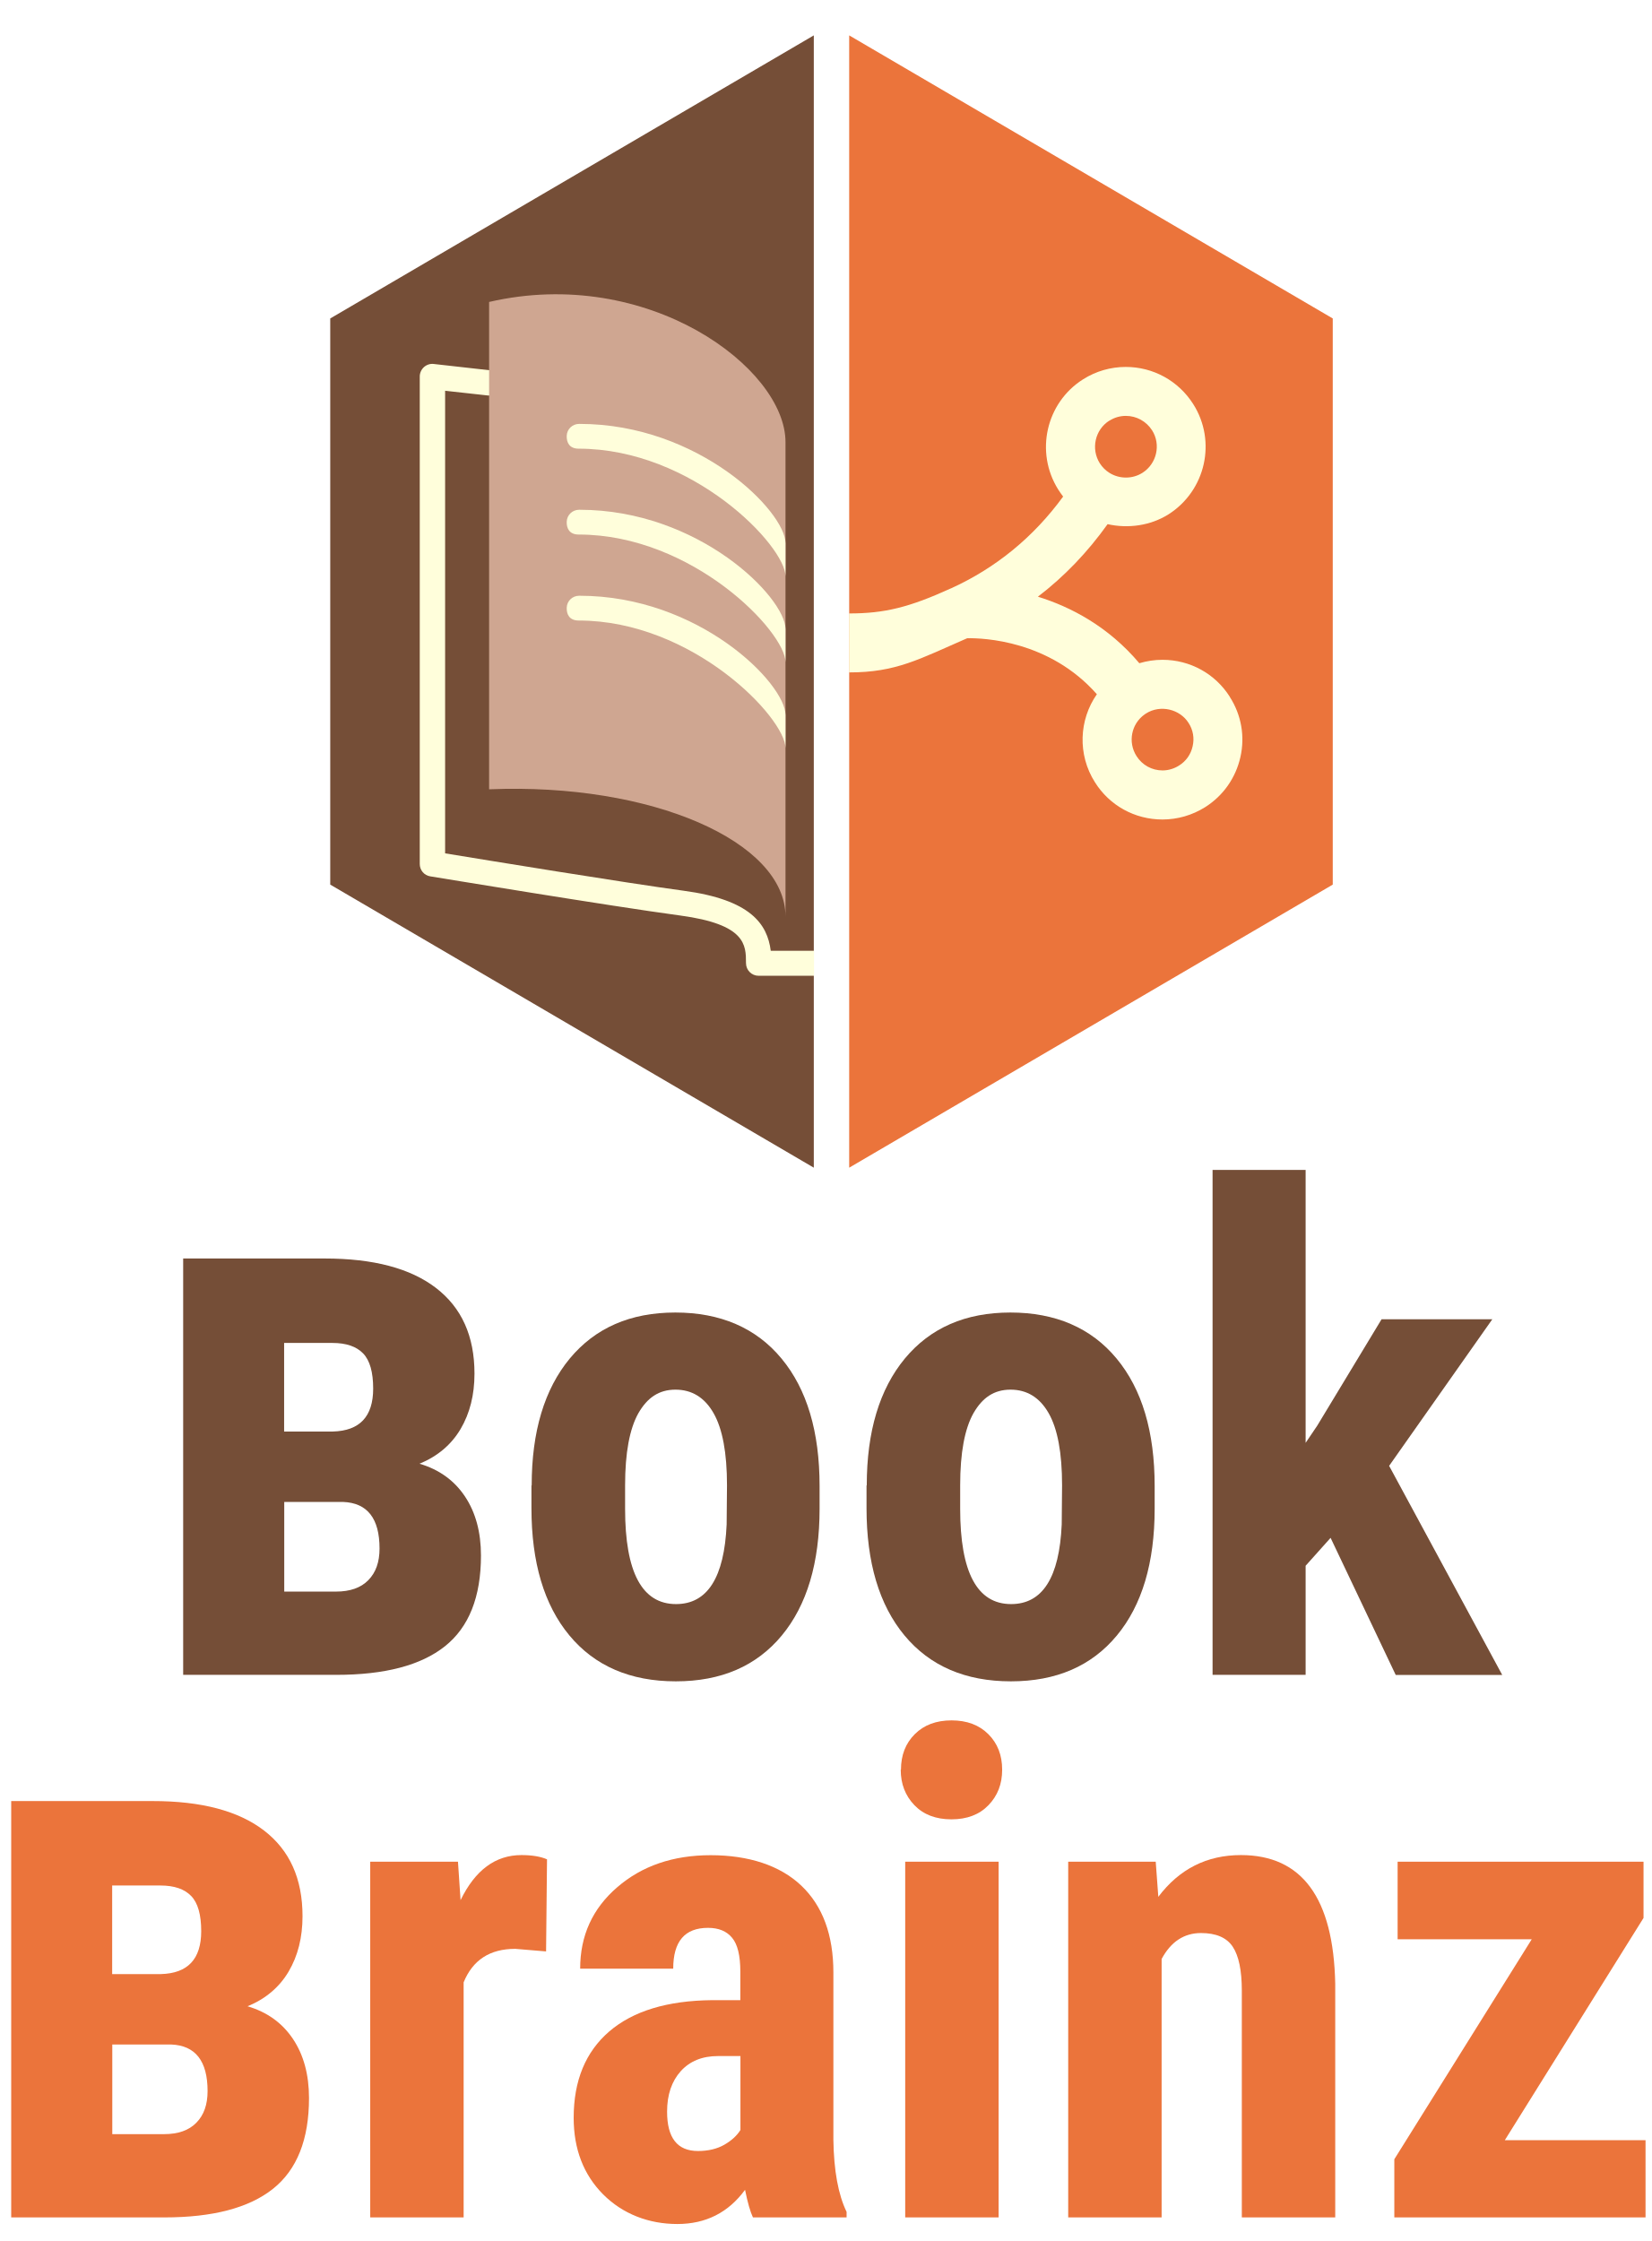
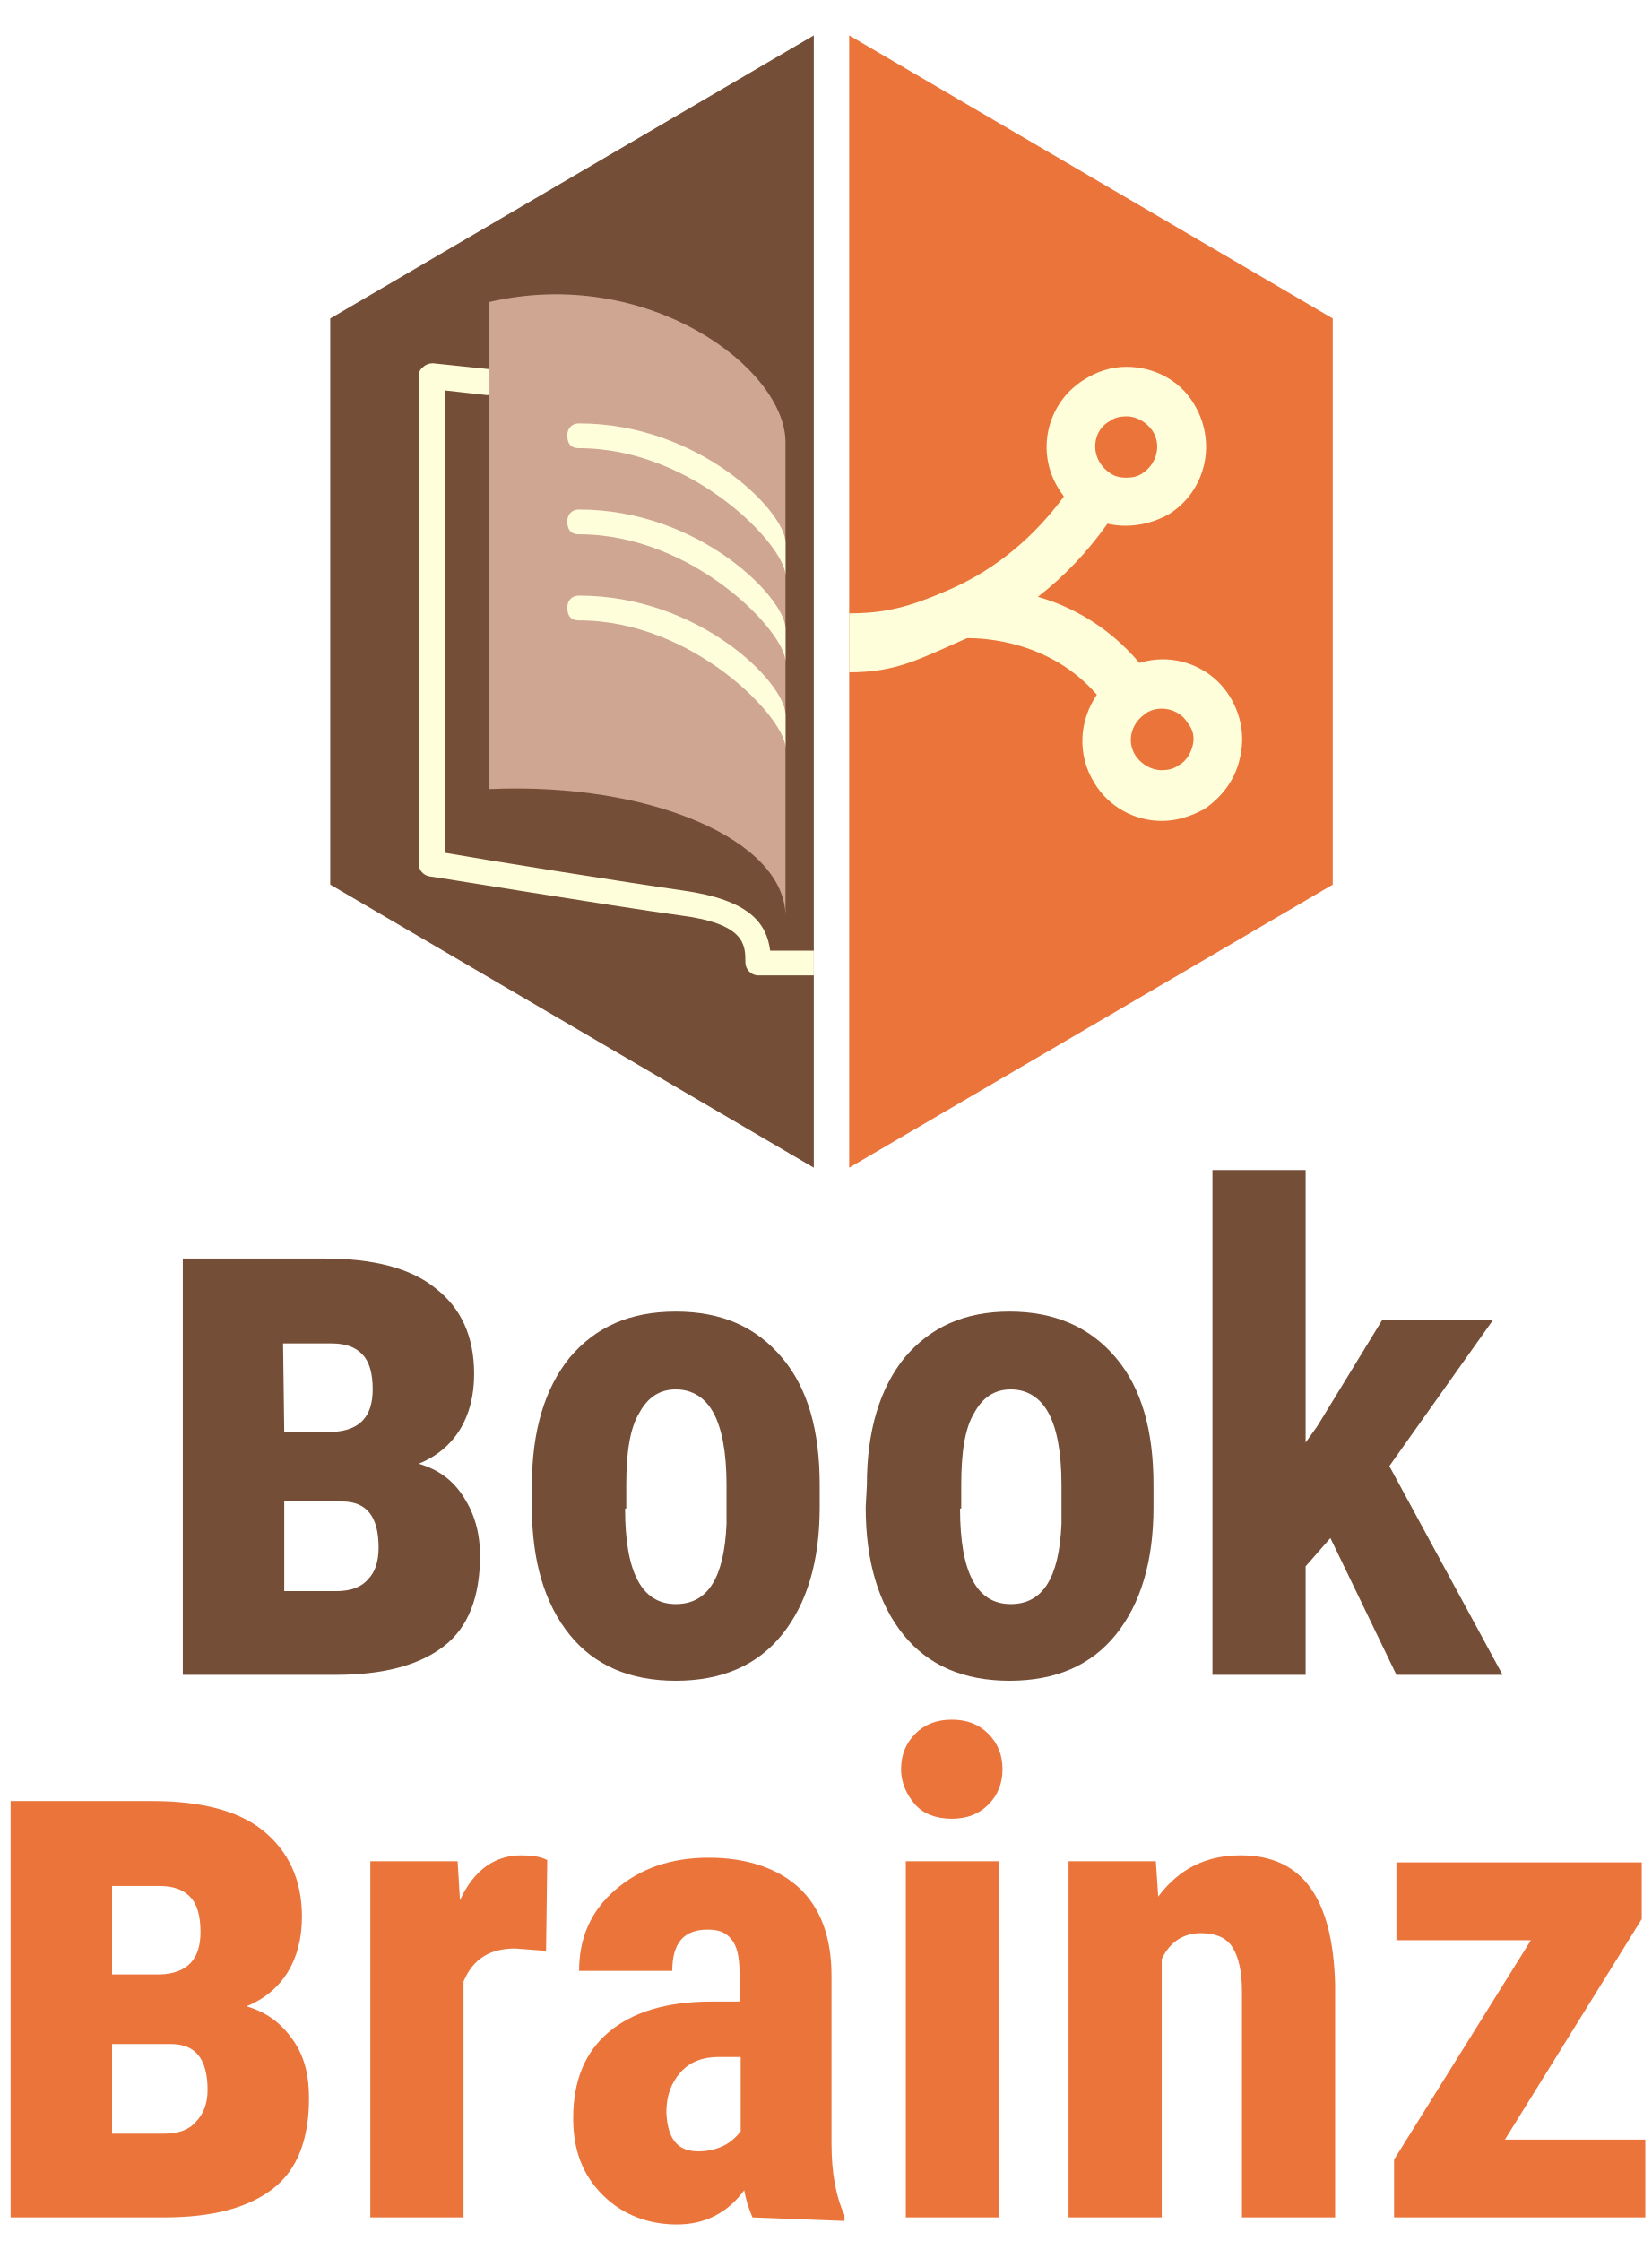
- <svg xmlns="http://www.w3.org/2000/svg" id="a" viewBox="0 0 140 190">
-   <defs>
-     <style>.b{fill:#cfa691;}.c{fill:#fffedb;}.d{fill:#754e37;}.e{fill:#eb743b;}</style>
-   </defs>
+ <svg xmlns="http://www.w3.org/2000/svg" version="1.1" id="a" x="0px" y="0px" width="140px" height="190px" viewBox="0 0 140 190" style="enable-background:new 0 0 140 190;" xml:space="preserve">
+   <style type="text/css">
+ 	.st0{fill:#754E37;}
+ 	.st1{fill:#EB743B;}
+ 	.st2{fill:#FFFEDB;}
+ 	.st3{fill:#CFA691;}
+ </style>
  <g>
-     <path class="d" d="M15.53,142v-35.3h12c4.12,0,7.27,.83,9.44,2.5,2.17,1.67,3.26,4.08,3.26,7.26,0,1.8-.39,3.36-1.18,4.7-.79,1.33-1.95,2.31-3.48,2.94,1.66,.49,2.94,1.41,3.85,2.77s1.36,3.04,1.36,5.01c0,3.51-1.02,6.08-3.06,7.7-2.04,1.62-5.11,2.42-9.21,2.42H15.53Zm8.57-20.63h4.12c2.28-.06,3.42-1.27,3.42-3.64,0-1.39-.28-2.39-.85-2.98s-1.43-.89-2.61-.89h-4.09v7.51Zm0,5.97v7.6h4.39c1.19,0,2.11-.32,2.74-.97,.64-.65,.95-1.54,.95-2.68,0-2.55-1.03-3.87-3.09-3.95h-5Z" />
-     <path class="d" d="M45.08,125.94c0-4.57,1.08-8.16,3.23-10.76,2.16-2.6,5.14-3.9,8.95-3.9s6.85,1.3,9,3.9c2.16,2.6,3.23,6.21,3.23,10.81v1.92c0,4.59-1.07,8.18-3.21,10.76-2.14,2.58-5.13,3.88-8.98,3.88s-6.87-1.3-9.02-3.89c-2.15-2.59-3.22-6.19-3.22-10.8v-1.92Zm7.92,1.98c0,5.39,1.44,8.08,4.32,8.08,2.66,0,4.09-2.25,4.29-6.75l.03-3.32c0-2.75-.38-4.79-1.14-6.12-.76-1.33-1.84-1.99-3.23-1.99s-2.38,.67-3.14,1.99c-.75,1.33-1.13,3.37-1.13,6.12v1.98Z" />
-     <path class="d" d="M73.49,125.94c0-4.57,1.08-8.16,3.23-10.76,2.16-2.6,5.14-3.9,8.95-3.9s6.85,1.3,9,3.9c2.16,2.6,3.23,6.21,3.23,10.81v1.92c0,4.59-1.07,8.18-3.21,10.76-2.14,2.58-5.13,3.88-8.98,3.88s-6.87-1.3-9.02-3.89c-2.15-2.59-3.22-6.19-3.22-10.8v-1.92Zm7.92,1.98c0,5.39,1.44,8.08,4.32,8.08,2.66,0,4.09-2.25,4.29-6.75l.03-3.32c0-2.75-.38-4.79-1.14-6.12-.76-1.33-1.84-1.99-3.23-1.99s-2.38,.67-3.14,1.99c-.75,1.33-1.13,3.37-1.13,6.12v1.98Z" />
-     <path class="d" d="M112.82,130.38l-2.12,2.37v9.25h-7.89v-42.81h7.89v23.14l.98-1.45,5.46-9.03h9.39l-8.75,12.43,9.59,17.73h-9.03l-5.52-11.62Z" />
-     <path class="e" d="M.95,188v-35.3H12.95c4.12,0,7.27,.83,9.44,2.5,2.17,1.67,3.26,4.08,3.26,7.26,0,1.8-.39,3.36-1.18,4.7-.79,1.33-1.95,2.31-3.48,2.94,1.66,.49,2.94,1.41,3.85,2.77s1.36,3.04,1.36,5.01c0,3.51-1.02,6.08-3.06,7.7-2.04,1.62-5.11,2.42-9.21,2.42H.95Zm8.57-20.63h4.12c2.28-.06,3.42-1.27,3.42-3.64,0-1.39-.28-2.39-.85-2.98s-1.43-.89-2.61-.89h-4.09v7.51Zm0,5.97v7.6h4.39c1.19,0,2.11-.32,2.74-.97,.64-.65,.95-1.54,.95-2.68,0-2.55-1.03-3.87-3.09-3.95h-5Z" />
-     <path class="e" d="M46.31,165.45l-2.62-.22c-2.16,0-3.61,.95-4.38,2.84v19.93h-7.92v-30.16h7.44l.22,3.26c1.24-2.55,2.96-3.82,5.16-3.82,.89,0,1.62,.12,2.17,.36l-.08,7.8Z" />
-     <path class="e" d="M63.84,188c-.22-.46-.45-1.25-.67-2.34-1.41,1.93-3.33,2.9-5.74,2.9s-4.62-.84-6.29-2.51c-1.66-1.67-2.5-3.84-2.5-6.49,0-3.16,1.01-5.6,3.02-7.33,2.02-1.73,4.92-2.61,8.71-2.65h2.4v-2.42c0-1.36-.23-2.31-.7-2.87-.46-.56-1.14-.84-2.04-.84-1.97,0-2.95,1.15-2.95,3.46h-7.89c0-2.79,1.04-5.09,3.14-6.9,2.09-1.81,4.73-2.72,7.93-2.72s5.87,.86,7.68,2.58,2.72,4.18,2.72,7.37v14.19c.04,2.6,.41,4.64,1.12,6.1v.47h-7.94Zm-4.66-5.63c.87,0,1.62-.18,2.23-.53,.61-.35,1.07-.77,1.37-1.25v-6.27h-1.9c-1.34,0-2.39,.43-3.16,1.28-.77,.86-1.16,2-1.16,3.43,0,2.23,.87,3.34,2.62,3.34Z" />
-     <path class="e" d="M76.39,150.04c0-1.23,.39-2.23,1.17-3.01s1.82-1.17,3.12-1.17,2.34,.39,3.12,1.17c.78,.78,1.17,1.78,1.17,3.01s-.39,2.21-1.16,3.01c-.77,.8-1.82,1.2-3.14,1.2s-2.37-.4-3.14-1.2c-.77-.8-1.16-1.8-1.16-3.01Zm8.28,37.96h-7.92v-30.16h7.92v30.16Z" />
-     <path class="e" d="M97.99,157.84l.22,2.98c1.78-2.36,4.12-3.54,7-3.54,5.18,0,7.85,3.63,8,10.9v19.82h-7.92v-19.23c0-1.71-.26-2.95-.77-3.72-.51-.77-1.41-1.16-2.69-1.16-1.43,0-2.55,.73-3.34,2.2v21.91h-7.92v-30.16h7.42Z" />
-     <path class="e" d="M127.59,181.45h11.93v6.55h-21.3v-4.93l11.65-18.65h-11.37v-6.58h20.85v4.77l-11.76,18.84Z" />
+     <path class="st0" d="M15.5,142v-35.3h12c4.1,0,7.3,0.8,9.4,2.5c2.2,1.7,3.3,4.1,3.3,7.3c0,1.8-0.4,3.4-1.2,4.7   c-0.8,1.3-2,2.3-3.5,2.9c1.7,0.5,2.9,1.4,3.8,2.8c0.9,1.4,1.4,3,1.4,5c0,3.5-1,6.1-3.1,7.7s-5.1,2.4-9.2,2.4L15.5,142L15.5,142z    M24.1,121.4h4.1c2.3-0.1,3.4-1.3,3.4-3.6c0-1.4-0.3-2.4-0.9-3s-1.4-0.9-2.6-0.9h-4.1L24.1,121.4L24.1,121.4z M24.1,127.3v7.6h4.4   c1.2,0,2.1-0.3,2.7-1c0.6-0.6,0.9-1.5,0.9-2.7c0-2.6-1-3.9-3.1-3.9L24.1,127.3L24.1,127.3z" />
+     <path class="st0" d="M45.1,125.9c0-4.6,1.1-8.2,3.2-10.8c2.2-2.6,5.1-3.9,9-3.9s6.8,1.3,9,3.9c2.2,2.6,3.2,6.2,3.2,10.8v1.9   c0,4.6-1.1,8.2-3.2,10.8s-5.1,3.9-9,3.9s-6.9-1.3-9-3.9s-3.2-6.2-3.2-10.8L45.1,125.9L45.1,125.9z M53,127.9c0,5.4,1.4,8.1,4.3,8.1   c2.7,0,4.1-2.2,4.3-6.8l0-3.3c0-2.8-0.4-4.8-1.1-6.1s-1.8-2-3.2-2s-2.4,0.7-3.1,2c-0.8,1.3-1.1,3.4-1.1,6.1V127.9L53,127.9z" />
+     <path class="st0" d="M73.5,125.9c0-4.6,1.1-8.2,3.2-10.8c2.2-2.6,5.1-3.9,8.9-3.9s6.8,1.3,9,3.9c2.2,2.6,3.2,6.2,3.2,10.8v1.9   c0,4.6-1.1,8.2-3.2,10.8s-5.1,3.9-9,3.9s-6.9-1.3-9-3.9s-3.2-6.2-3.2-10.8L73.5,125.9L73.5,125.9z M81.4,127.9   c0,5.4,1.4,8.1,4.3,8.1c2.7,0,4.1-2.2,4.3-6.8l0-3.3c0-2.8-0.4-4.8-1.1-6.1s-1.8-2-3.2-2s-2.4,0.7-3.1,2c-0.8,1.3-1.1,3.4-1.1,6.1   V127.9L81.4,127.9z" />
+     <path class="st0" d="M112.8,130.4l-2.1,2.4v9.2h-7.9V99.2h7.9v23.1l1-1.4l5.5-9h9.4l-8.8,12.4l9.6,17.7h-9L112.8,130.4L112.8,130.4   z" />
+     <path class="st1" d="M0.9,188v-35.3h12c4.1,0,7.3,0.8,9.4,2.5s3.3,4.1,3.3,7.3c0,1.8-0.4,3.4-1.2,4.7c-0.8,1.3-2,2.3-3.5,2.9   c1.7,0.5,2.9,1.4,3.9,2.8s1.4,3,1.4,5c0,3.5-1,6.1-3.1,7.7S18,188,13.9,188L0.9,188L0.9,188z M9.5,167.4h4.1   c2.3-0.1,3.4-1.3,3.4-3.6c0-1.4-0.3-2.4-0.9-3s-1.4-0.9-2.6-0.9H9.5L9.5,167.4L9.5,167.4z M9.5,173.3v7.6h4.4c1.2,0,2.1-0.3,2.7-1   c0.6-0.6,1-1.5,1-2.7c0-2.6-1-3.9-3.1-3.9L9.5,173.3L9.5,173.3z" />
+     <path class="st1" d="M46.3,165.4l-2.6-0.2c-2.2,0-3.6,0.9-4.4,2.8V188h-7.9v-30.2h7.4l0.2,3.3c1.2-2.6,3-3.8,5.2-3.8   c0.9,0,1.6,0.1,2.2,0.4L46.3,165.4L46.3,165.4z" />
+     <path class="st1" d="M63.8,188c-0.2-0.5-0.5-1.2-0.7-2.3c-1.4,1.9-3.3,2.9-5.7,2.9s-4.6-0.8-6.3-2.5c-1.7-1.7-2.5-3.8-2.5-6.5   c0-3.2,1-5.6,3-7.3c2-1.7,4.9-2.6,8.7-2.6h2.4v-2.4c0-1.4-0.2-2.3-0.7-2.9c-0.5-0.6-1.1-0.8-2-0.8c-2,0-3,1.1-3,3.5h-7.9   c0-2.8,1-5.1,3.1-6.9c2.1-1.8,4.7-2.7,7.9-2.7s5.9,0.9,7.7,2.6s2.7,4.2,2.7,7.4v14.2c0,2.6,0.4,4.6,1.1,6.1v0.5L63.8,188L63.8,188z    M59.2,182.4c0.9,0,1.6-0.2,2.2-0.5s1.1-0.8,1.4-1.2v-6.3h-1.9c-1.3,0-2.4,0.4-3.2,1.3c-0.8,0.9-1.2,2-1.2,3.4   C56.6,181.3,57.4,182.4,59.2,182.4L59.2,182.4z" />
+     <path class="st1" d="M76.4,150c0-1.2,0.4-2.2,1.2-3s1.8-1.2,3.1-1.2s2.3,0.4,3.1,1.2c0.8,0.8,1.2,1.8,1.2,3s-0.4,2.2-1.2,3   c-0.8,0.8-1.8,1.2-3.1,1.2s-2.4-0.4-3.1-1.2S76.4,151.2,76.4,150L76.4,150z M84.7,188h-7.9v-30.2h7.9V188z" />
+     <path class="st1" d="M98,157.8l0.2,3c1.8-2.4,4.1-3.5,7-3.5c5.2,0,7.8,3.6,8,10.9V188h-7.9v-19.2c0-1.7-0.3-2.9-0.8-3.7   c-0.5-0.8-1.4-1.2-2.7-1.2c-1.4,0-2.6,0.7-3.3,2.2V188h-7.9v-30.2C90.6,157.8,98,157.8,98,157.8z" />
+     <path class="st1" d="M127.6,181.4h11.9v6.6h-21.3v-4.9l11.6-18.6h-11.4v-6.6h20.8v4.8L127.6,181.4L127.6,181.4z" />
  </g>
  <g>
-     <polygon class="e" points="72 3 72 99 113 75 113 27 72 3" />
-     <polygon class="d" points="69 3 28 27 28 75 69 99 69 3" />
-     <path class="c" d="M104.28,59.09c-1.24-1.97-3.38-3.15-5.72-3.15-.67,0-1.32,.1-1.96,.29-2.63-3.12-5.82-4.78-8.6-5.64,2.24-1.71,4.21-3.77,5.91-6.15,1.74,.39,3.63,.13,5.16-.83,3.16-2.01,4.1-6.2,2.1-9.35-1.25-1.97-3.39-3.15-5.72-3.15-1.28,0-2.53,.36-3.62,1.05-3.15,1.99-4.09,6.18-2.11,9.34,.13,.21,.27,.4,.42,.6-2.51,3.44-5.71,6.06-9.52,7.79h-.01c-3.53,1.61-5.62,2.12-8.62,2.12v5c4,0,5.93-1.12,10.02-2.9,1.37-.02,6.96,.18,10.99,4.75-1.51,2.16-1.66,5.11-.16,7.47,1.24,1.97,3.38,3.15,5.72,3.15,1.28,0,2.52-.36,3.61-1.04,1.54-.97,2.6-2.48,3-4.25,.4-1.76,.08-3.57-.89-5.09Zm-10.22-23.42c.42-.27,.9-.41,1.4-.41,.9,0,1.73,.46,2.22,1.22,.77,1.21,.4,2.84-.82,3.61-.41,.26-.9,.4-1.39,.4s-.97-.13-1.39-.39c-.34-.21-.62-.49-.83-.82-.77-1.22-.41-2.85,.81-3.62Zm7.06,27.6c-.15,.69-.56,1.27-1.16,1.64-.41,.26-.9,.41-1.39,.41-.91,0-1.73-.46-2.21-1.22-.75-1.18-.44-2.73,.69-3.53l.12-.08c1.21-.77,2.87-.37,3.61,.81,.38,.59,.5,1.29,.34,1.97Z" />
+     <polygon class="st1" points="72,3 72,99 113,75 113,27  " />
+     <polygon class="st0" points="69,3 28,27 28,75 69,99  " />
+     <path class="st2" d="M104.3,59.1c-1.2-2-3.4-3.2-5.7-3.2c-0.7,0-1.3,0.1-2,0.3c-2.6-3.1-5.8-4.8-8.6-5.6c2.2-1.7,4.2-3.8,5.9-6.2   c1.7,0.4,3.6,0.1,5.2-0.8c3.2-2,4.1-6.2,2.1-9.4c-1.2-2-3.4-3.1-5.7-3.1c-1.3,0-2.5,0.4-3.6,1.1c-3.2,2-4.1,6.2-2.1,9.3   c0.1,0.2,0.3,0.4,0.4,0.6c-2.5,3.4-5.7,6.1-9.5,7.8h0C77.1,51.5,75,52,72,52v5c4,0,5.9-1.1,10-2.9c1.4,0,7,0.2,11,4.8   c-1.5,2.2-1.7,5.1-0.2,7.5c1.2,2,3.4,3.2,5.7,3.2c1.3,0,2.5-0.4,3.6-1c1.5-1,2.6-2.5,3-4.2C105.6,62.4,105.2,60.6,104.3,59.1   L104.3,59.1z M94.1,35.7c0.4-0.3,0.9-0.4,1.4-0.4c0.9,0,1.7,0.5,2.2,1.2c0.8,1.2,0.4,2.8-0.8,3.6c-0.4,0.3-0.9,0.4-1.4,0.4   s-1-0.1-1.4-0.4c-0.3-0.2-0.6-0.5-0.8-0.8C92.5,38.1,92.8,36.4,94.1,35.7L94.1,35.7z M101.1,63.3c-0.2,0.7-0.6,1.3-1.2,1.6   c-0.4,0.3-0.9,0.4-1.4,0.4c-0.9,0-1.7-0.5-2.2-1.2c-0.8-1.2-0.4-2.7,0.7-3.5l0.1-0.1c1.2-0.8,2.9-0.4,3.6,0.8   C101.2,61.9,101.3,62.6,101.1,63.3z" />
    <g>
-       <path class="c" d="M69,82.73h-4.68c-.59,0-1.07-.48-1.07-1.07,0-1.54,0-3.29-5.58-4.04-5.82-.78-21.04-3.3-21.19-3.32-.52-.08-.89-.53-.89-1.05V31.92c0-.3,.13-.59,.36-.8,.23-.2,.53-.3,.83-.26l4.81,.54c.59,.07,1.01,.59,.95,1.18-.06,.59-.59,1.01-1.18,.95l-3.62-.4v39.22c3.36,.55,15.26,2.5,20.23,3.17,5.66,.76,7.09,2.81,7.38,5.09h3.67v2.14Z" />
-       <path class="b" d="M66.6,37.48c0-6.28-11.67-14.99-25.13-11.88v41.32c13.81-.57,25.13,4.45,25.13,10.79V37.48Z" />
+       <path class="st2" d="M69,82.7h-4.7c-0.6,0-1.1-0.5-1.1-1.1c0-1.5,0-3.3-5.6-4c-5.8-0.8-21-3.3-21.2-3.3c-0.5-0.1-0.9-0.5-0.9-1.1    V31.9c0-0.3,0.1-0.6,0.4-0.8c0.2-0.2,0.5-0.3,0.8-0.3l4.8,0.5c0.6,0.1,1,0.6,1,1.2c-0.1,0.6-0.6,1-1.2,1l-3.6-0.4v39.2    c3.4,0.6,15.3,2.5,20.2,3.2c5.7,0.8,7.1,2.8,7.4,5.1H69L69,82.7L69,82.7z" />
+       <path class="st3" d="M66.6,37.5c0-6.3-11.7-15-25.1-11.9v41.3c13.8-0.6,25.1,4.4,25.1,10.8V37.5z" />
      <g>
-         <path class="c" d="M49.1,35.94c-.56,0-1.03,.44-1.05,1.01-.02,.58,.24,1.09,1.01,1.09,9.68,0,17.54,8.26,17.54,10.82v-2.8c0-2.69-7.34-10.12-17.46-10.12h-.04Z" />
-         <path class="c" d="M49.1,43.22c-.56,0-1.03,.44-1.05,1.01-.02,.58,.24,1.09,1.01,1.09,9.68,0,17.54,8.26,17.54,10.82v-2.8c0-2.69-7.34-10.12-17.46-10.12h-.04Z" />
-         <path class="c" d="M49.1,50.51c-.56,0-1.03,.44-1.05,1.01-.02,.58,.24,1.09,1.01,1.09,9.68,0,17.54,8.26,17.54,10.82v-2.8c0-2.69-7.34-10.12-17.46-10.12h-.04Z" />
+         <path class="st2" d="M49.1,35.9c-0.6,0-1,0.4-1,1c0,0.6,0.2,1.1,1,1.1c9.7,0,17.5,8.3,17.5,10.8v-2.8     C66.6,43.4,59.3,35.9,49.1,35.9L49.1,35.9z" />
+         <path class="st2" d="M49.1,43.2c-0.6,0-1,0.4-1,1c0,0.6,0.2,1.1,1,1.1c9.7,0,17.5,8.3,17.5,10.8v-2.8     C66.6,50.7,59.3,43.2,49.1,43.2L49.1,43.2z" />
+         <path class="st2" d="M49.1,50.5c-0.6,0-1,0.4-1,1c0,0.6,0.2,1.1,1,1.1c9.7,0,17.5,8.3,17.5,10.8v-2.8     C66.6,57.9,59.3,50.5,49.1,50.5L49.1,50.5z" />
      </g>
    </g>
  </g>
</svg>
